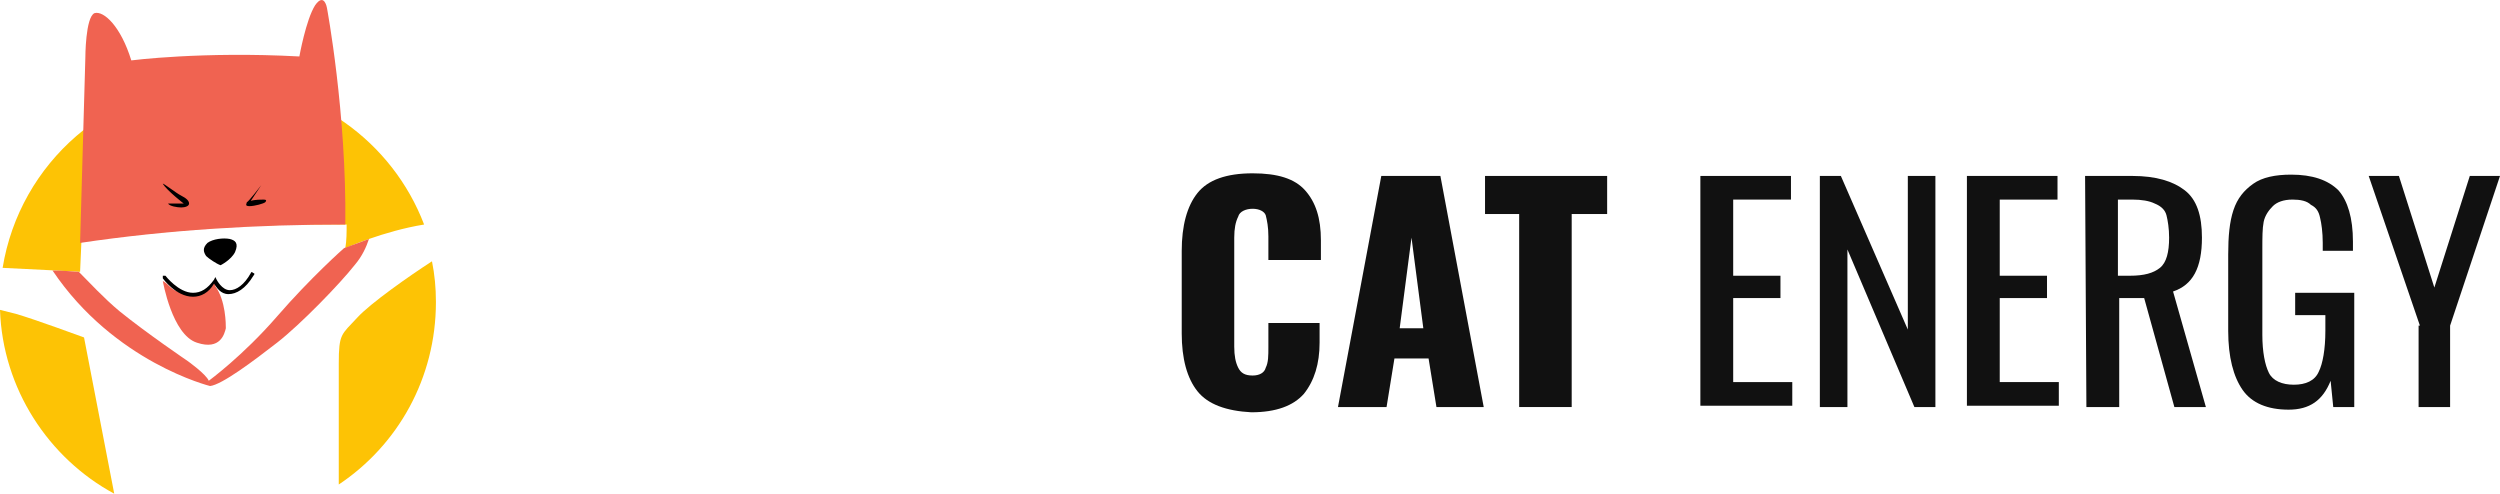
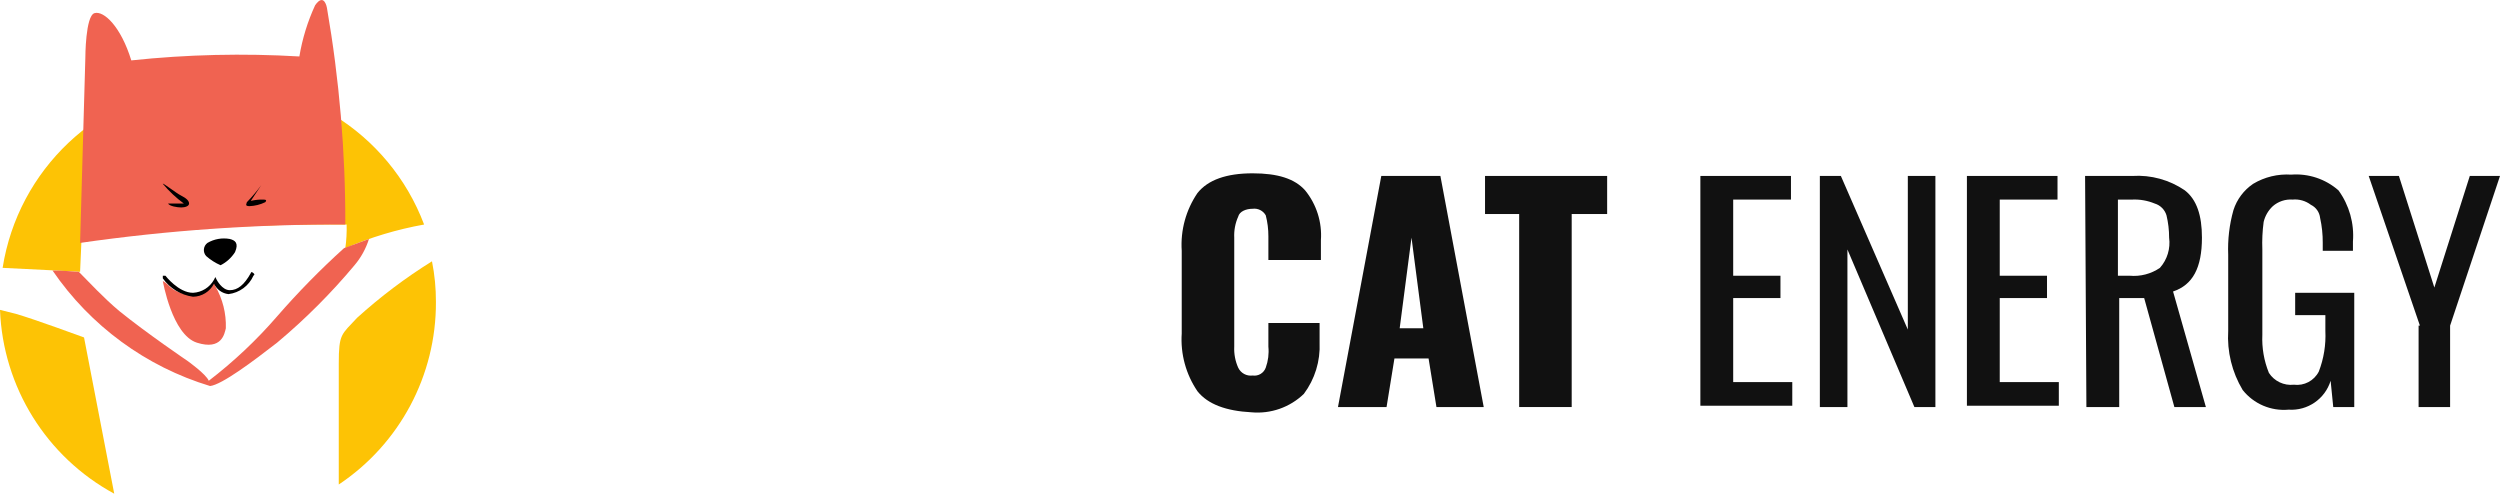
- <svg xmlns="http://www.w3.org/2000/svg" version="1.1" id="Layer_1" x="0px" y="0px" viewBox="0 0 190.4 37.6" style="enable-background:new 0 0 190.4 37.6;" xml:space="preserve">
-   <style type="text/css">
- 	.st0{fill:#FDC305;}
- 	.st1{fill:#F06351;}
- 	.st2{fill:#111111;}
- </style>
-   <g>
-     <path class="st0" d="M6.1,20.7l0.1-2.3c6.7-0.9,13.4-1.4,20.2-1.3c0,0.6,0,1.2-0.1,1.8c0,0,2.9-1.3,6-1.8   c-2.4-6.3-8.5-10.8-15.6-10.8c-8.3,0-15.2,6.1-16.5,14.1C2.4,20.5,6.1,20.7,6.1,20.7z" />
-     <path class="st0" d="M27.2,24.2c-1.2,1.3-1.4,1.2-1.4,3.5c0,0.9,0,4.9,0,9.2c4.5-3,7.4-8.1,7.4-13.9c0-1.1-0.1-2.1-0.3-3.1   C31.2,21,28.2,23.1,27.2,24.2z" />
-     <path class="st0" d="M6.4,25.7c0,0-3.8-1.4-5.2-1.8c-0.4-0.1-0.8-0.2-1.2-0.3c0.2,6,3.7,11.3,8.7,14L6.4,25.7z" />
-   </g>
-   <path class="st1" d="M26.3,17.1c0.1-8.5-1.4-16.5-1.4-16.5S24.7-0.6,24,0.4c-0.7,1.1-1.2,3.9-1.2,3.9C15.4,3.9,10,4.6,10,4.6  C9.2,2,7.9,0.8,7.2,1C6.5,1.3,6.5,4.4,6.5,4.4L6.1,18.5C12.8,17.5,19.6,17.1,26.3,17.1z" />
-   <path d="M12.4,14c0-0.1,1,0.7,1.4,0.9s0.6,0.4,0.6,0.6c0,0.2-0.3,0.3-0.6,0.3s-0.9-0.1-1-0.3c0,0,0.6,0,0.9,0H14  C14.1,15.6,12.7,14.5,12.4,14z" />
-   <path d="M19.9,14.1c0,0-1,1.3-1.1,1.3c0,0.1-0.2,0.3,0.2,0.3s1.1-0.2,1.2-0.3s0.1-0.2-0.1-0.2s-0.7,0-1,0.1L19.9,14.1  C19.9,14.1,20,14,19.9,14.1z" />
-   <path d="M16.8,20.2c0,0,0.8-0.4,1.1-1c0.3-0.7,0-0.9-0.4-1c-0.5-0.1-1.3,0-1.7,0.3c-0.4,0.4-0.3,0.7-0.1,1  C15.9,19.7,16.5,20.1,16.8,20.2z" />
-   <path class="st1" d="M16.3,21.5c0,0-0.2,0.4-0.5,0.6c-0.2,0.2-0.6,0.4-1,0.4c-0.6,0-1.1-0.2-1.5-0.4c-0.2-0.1-0.4-0.3-0.5-0.4  c-0.2-0.2-0.4-0.3-0.4-0.3s0.7,4.1,2.6,4.7c1.8,0.6,2.1-0.7,2.2-1.1c0-0.3,0-2.1-0.8-3.2C16.5,21.4,16.4,21.6,16.3,21.5z" />
-   <g>
-     <path d="M14.7,22.6L14.7,22.6c-1.3,0-2.3-1.4-2.3-1.4c0-0.1,0-0.2,0-0.2c0.1,0,0.2,0,0.2,0s1,1.3,2.1,1.3l0,0c0.6,0,1.1-0.3,1.6-1   l0.1-0.2l0.1,0.2c0,0,0.4,0.8,1,0.8c0.5,0,1.1-0.4,1.6-1.3c0-0.1,0.1-0.1,0.2,0c0.1,0,0.1,0.1,0,0.2c-0.6,1-1.3,1.4-1.9,1.4   s-0.9-0.5-1.1-0.8C15.9,22.3,15.3,22.6,14.7,22.6z" />
-   </g>
-   <path class="st1" d="M26.2,18.9c0,0-2.5,2.2-5.1,5.2S15.9,29,15.9,29c-0.2-0.5-1.6-1.5-1.6-1.5s-3.1-2.1-5.2-3.8  c-1.2-1-2.3-2.2-3.1-3c-0.3,0-1.1-0.1-2-0.1c4.7,7,12,8.8,12,8.8c0.9-0.1,3.3-1.9,5.1-3.3c1.8-1.4,4.8-4.5,5.9-5.9  c0.6-0.7,0.9-1.4,1.1-2C27,18.6,26.2,18.9,26.2,18.9z" />
-   <g transform="matrix(1, 0, 0, 1, 90, 10.2)">
-     <path class="st2" d="M1.2,19.6c-0.8-1-1.2-2.5-1.2-4.4V8.9C0,7,0.4,5.5,1.2,4.5S3.4,3,5.4,3c1.9,0,3.2,0.4,4,1.3   c0.8,0.9,1.2,2.1,1.2,3.8v1.5h-4V7.8c0-0.7-0.1-1.2-0.2-1.6c-0.1-0.3-0.5-0.5-1-0.5s-1,0.2-1.1,0.6C4.1,6.7,4,7.2,4,7.9v8.3   c0,0.7,0.1,1.2,0.3,1.6c0.2,0.4,0.5,0.6,1.1,0.6c0.5,0,0.9-0.2,1-0.6c0.2-0.4,0.2-0.9,0.2-1.6v-1.8h3.9v1.5c0,1.6-0.4,2.9-1.2,3.9   c-0.8,0.9-2.1,1.4-4,1.4C3.4,21.1,2,20.6,1.2,19.6z" />
-     <path class="st2" d="M15.2,3.2h4.5L23,20.8h-3.6l-0.6-3.7h-2.6l-0.6,3.7h-3.7L15.2,3.2z M18.4,14.8l-0.9-6.9l-0.9,6.9H18.4z" />
-     <path class="st2" d="M25.8,6.1h-2.7V3.2h9.3v2.9h-2.7v14.7h-4V6.1H25.8z" />
-     <path class="st2" d="M39.5,3.2h6.9V5H42v5.8h3.6v1.7H42v6.4h4.5v1.8h-7V3.2z" />
-     <path class="st2" d="M48.5,3.2h1.7l5.1,11.7V3.2h2.1v17.6h-1.6l-5.1-12v12h-2.1V3.2H48.5z" />
-     <path class="st2" d="M59.8,3.2h6.9V5h-4.4v5.8h3.6v1.7h-3.6v6.4h4.5v1.8h-7C59.8,20.7,59.8,3.2,59.8,3.2z" />
-     <path class="st2" d="M68.8,3.2h3.6c1.8,0,3.1,0.4,4,1.1s1.3,1.9,1.3,3.6c0,2.3-0.7,3.6-2.2,4.1l2.5,8.8h-2.4l-2.3-8.3h-1.9v8.3   h-2.5L68.8,3.2L68.8,3.2z M72.2,10.8c1.1,0,1.8-0.2,2.3-0.6C75,9.8,75.2,9,75.2,7.9c0-0.7-0.1-1.3-0.2-1.7s-0.4-0.7-0.9-0.9   c-0.4-0.2-1-0.3-1.7-0.3h-1.1v5.8C71.3,10.8,72.2,10.8,72.2,10.8z" />
-     <path class="st2" d="M80.8,19.5c-0.7-1-1.1-2.5-1.1-4.5V9.2c0-1.4,0.1-2.5,0.4-3.4s0.8-1.5,1.5-2s1.7-0.7,2.9-0.7   c1.6,0,2.8,0.4,3.6,1.2c0.7,0.8,1.1,2.1,1.1,3.9v0.7h-2.3V8.3c0-0.8-0.1-1.5-0.2-1.9c-0.1-0.5-0.3-0.8-0.7-1   C85.7,5.1,85.2,5,84.6,5c-0.7,0-1.2,0.2-1.5,0.5s-0.6,0.7-0.7,1.2s-0.1,1.2-0.1,2.1v6.5c0,1.3,0.2,2.3,0.5,2.9s1,0.9,1.9,0.9   s1.6-0.3,1.9-1c0.3-0.6,0.5-1.7,0.5-3.1v-1.2h-2.3v-1.7h4.5v8.7h-1.6l-0.2-2c-0.6,1.5-1.6,2.2-3.2,2.2C82.7,21,81.5,20.5,80.8,19.5   z" />
-     <path class="st2" d="M94.3,14.6L90.4,3.2h2.3l2.7,8.5l2.7-8.5h2.3l-3.8,11.4v6.2h-2.4v-6.2H94.3z" />
-   </g>
+ <svg xmlns="http://www.w3.org/2000/svg" id="Layer_1" data-name="Layer 1" viewBox="0 0 190.4 37.6">
+   <defs>
+     <style>.cls-1{fill:#fdc305;}.cls-2{fill:#f06351;}.cls-3{fill:#111;}</style>
+   </defs>
+   <path class="cls-1" d="M6.1,20.7l.1-2.3a136.17,136.17,0,0,1,20.2-1.3,10.87,10.87,0,0,1-.1,1.8,27.45,27.45,0,0,1,6-1.8A16.69,16.69,0,0,0,.2,20.4C2.4,20.5,6.1,20.7,6.1,20.7Z" />
+   <path class="cls-1" d="M27.2,24.2c-1.2,1.3-1.4,1.2-1.4,3.5v9.2A16.62,16.62,0,0,0,33.2,23a15.53,15.53,0,0,0-.3-3.1A40.25,40.25,0,0,0,27.2,24.2Z" />
+   <path class="cls-1" d="M6.4,25.7s-3.8-1.4-5.2-1.8L0,23.6a16.65,16.65,0,0,0,8.7,14Z" />
+   <path class="cls-2" d="M26.3,17.1A95.5,95.5,0,0,0,24.9.6S24.7-.6,24,.4a15.28,15.28,0,0,0-1.2,3.9A77.62,77.62,0,0,0,10,4.6C9.2,2,7.9.8,7.2,1s-.7,3.4-.7,3.4L6.1,18.5A137.18,137.18,0,0,1,26.3,17.1Z" />
+   <path d="M12.4,14c0-.1,1,.7,1.4.9s.6.4.6.6-.3.3-.6.3-.9-.1-1-.3H14A9.24,9.24,0,0,1,12.4,14Z" />
+   <path d="M19.9,14.1a12.67,12.67,0,0,1-1.1,1.3c0,.1-.2.3.2.3a3,3,0,0,0,1.2-.3c.1-.1.1-.2-.1-.2a3.75,3.75,0,0,0-1,.1l.8-1.2Z" />
+   <path d="M16.8,20.2a2.79,2.79,0,0,0,1.1-1c.3-.7,0-.9-.4-1a2.49,2.49,0,0,0-1.7.3.68.68,0,0,0-.1,1A4.13,4.13,0,0,0,16.8,20.2Z" />
+   <path class="cls-2" d="M16.3,21.5a1.79,1.79,0,0,1-.5.6,1.53,1.53,0,0,1-1,.4,3.31,3.31,0,0,1-1.5-.4,2.18,2.18,0,0,1-.5-.4,1.73,1.73,0,0,0-.4-.3s.7,4.1,2.6,4.7,2.1-.7,2.2-1.1a6,6,0,0,0-.8-3.2C16.5,21.4,16.4,21.6,16.3,21.5Z" />
+   <path d="M14.7,22.6h0a3.39,3.39,0,0,1-2.3-1.4V21h.2s1,1.3,2.1,1.3h0a1.94,1.94,0,0,0,1.6-1l.1-.2.1.2s.4.8,1,.8,1.1-.4,1.6-1.3c0-.1.1-.1.2,0s.1.1,0,.2a2.39,2.39,0,0,1-1.9,1.4,1.37,1.37,0,0,1-1.1-.8A1.82,1.82,0,0,1,14.7,22.6Z" />
+   <path class="cls-2" d="M26.2,18.9a60.38,60.38,0,0,0-5.1,5.2A35.31,35.31,0,0,1,15.9,29c-.2-.5-1.6-1.5-1.6-1.5s-3.1-2.1-5.2-3.8c-1.2-1-2.3-2.2-3.1-3-.3,0-1.1-.1-2-.1a22.38,22.38,0,0,0,12,8.8c.9-.1,3.3-1.9,5.1-3.3A46.88,46.88,0,0,0,27,20.2a5.75,5.75,0,0,0,1.1-2Z" />
+   <path class="cls-3" d="M91.2,29.8A7,7,0,0,1,90,25.4V19.1a7,7,0,0,1,1.2-4.4q1.2-1.5,4.2-1.5c1.9,0,3.2.4,4,1.3a5.41,5.41,0,0,1,1.2,3.8v1.5h-4V18a6.27,6.27,0,0,0-.2-1.6,1,1,0,0,0-1-.5c-.5,0-1,.2-1.1.6a3.51,3.51,0,0,0-.3,1.6v8.3a3.51,3.51,0,0,0,.3,1.6,1.06,1.06,0,0,0,1.1.6.92.92,0,0,0,1-.6,3.66,3.66,0,0,0,.2-1.6V24.6h3.9v1.5A6.05,6.05,0,0,1,99.3,30a5.09,5.09,0,0,1-4,1.4C93.4,31.3,92,30.8,91.2,29.8Z" />
+   <path class="cls-3" d="M105.2,13.4h4.5L113,31h-3.6l-.6-3.7h-2.6l-.6,3.7h-3.7ZM108.4,25l-.9-6.9-.9,6.9Z" />
+   <path class="cls-3" d="M115.8,16.3h-2.7V13.4h9.3v2.9h-2.7V31h-4V16.3Z" />
+   <path class="cls-3" d="M129.5,13.4h6.9v1.8H132V21h3.6v1.7H132v6.4h4.5v1.8h-7Z" />
+   <path class="cls-3" d="M138.5,13.4h1.7l5.1,11.7V13.4h2.1V31h-1.6l-5.1-12V31h-2.1V13.4Z" />
+   <path class="cls-3" d="M149.8,13.4h6.9v1.8h-4.4V21h3.6v1.7h-3.6v6.4h4.5v1.8h-7Z" />
+   <path class="cls-3" d="M158.8,13.4h3.6a6.36,6.36,0,0,1,4,1.1c.9.7,1.3,1.9,1.3,3.6,0,2.3-.7,3.6-2.2,4.1L168,31h-2.4l-2.3-8.3h-1.9V31h-2.5l-.1-17.6Zm3.4,7.6a3.52,3.52,0,0,0,2.3-.6,2.88,2.88,0,0,0,.7-2.3,7.18,7.18,0,0,0-.2-1.7,1.34,1.34,0,0,0-.9-.9,4,4,0,0,0-1.7-.3h-1.1V21Z" />
+   <path class="cls-3" d="M170.8,29.7a7.84,7.84,0,0,1-1.1-4.5V19.4a10.92,10.92,0,0,1,.4-3.4,3.82,3.82,0,0,1,1.5-2,5,5,0,0,1,2.9-.7,4.89,4.89,0,0,1,3.6,1.2,5.86,5.86,0,0,1,1.1,3.9v.7h-2.3v-.6a8.44,8.44,0,0,0-.2-1.9,1.26,1.26,0,0,0-.7-1,2,2,0,0,0-1.4-.4,2.07,2.07,0,0,0-1.5.5,2.4,2.4,0,0,0-.7,1.2,12.17,12.17,0,0,0-.1,2.1v6.5a6.86,6.86,0,0,0,.5,2.9,2,2,0,0,0,1.9.9,1.87,1.87,0,0,0,1.9-1,7.6,7.6,0,0,0,.5-3.1V24h-2.3V22.3h4.5V31h-1.6l-.2-2a3.13,3.13,0,0,1-3.2,2.2A4,4,0,0,1,170.8,29.7Z" />
+   <path class="cls-3" d="M184.3,24.8l-3.9-11.4h2.3l2.7,8.5,2.7-8.5h2.3l-3.8,11.4V31h-2.4V24.8Z" />
</svg>
